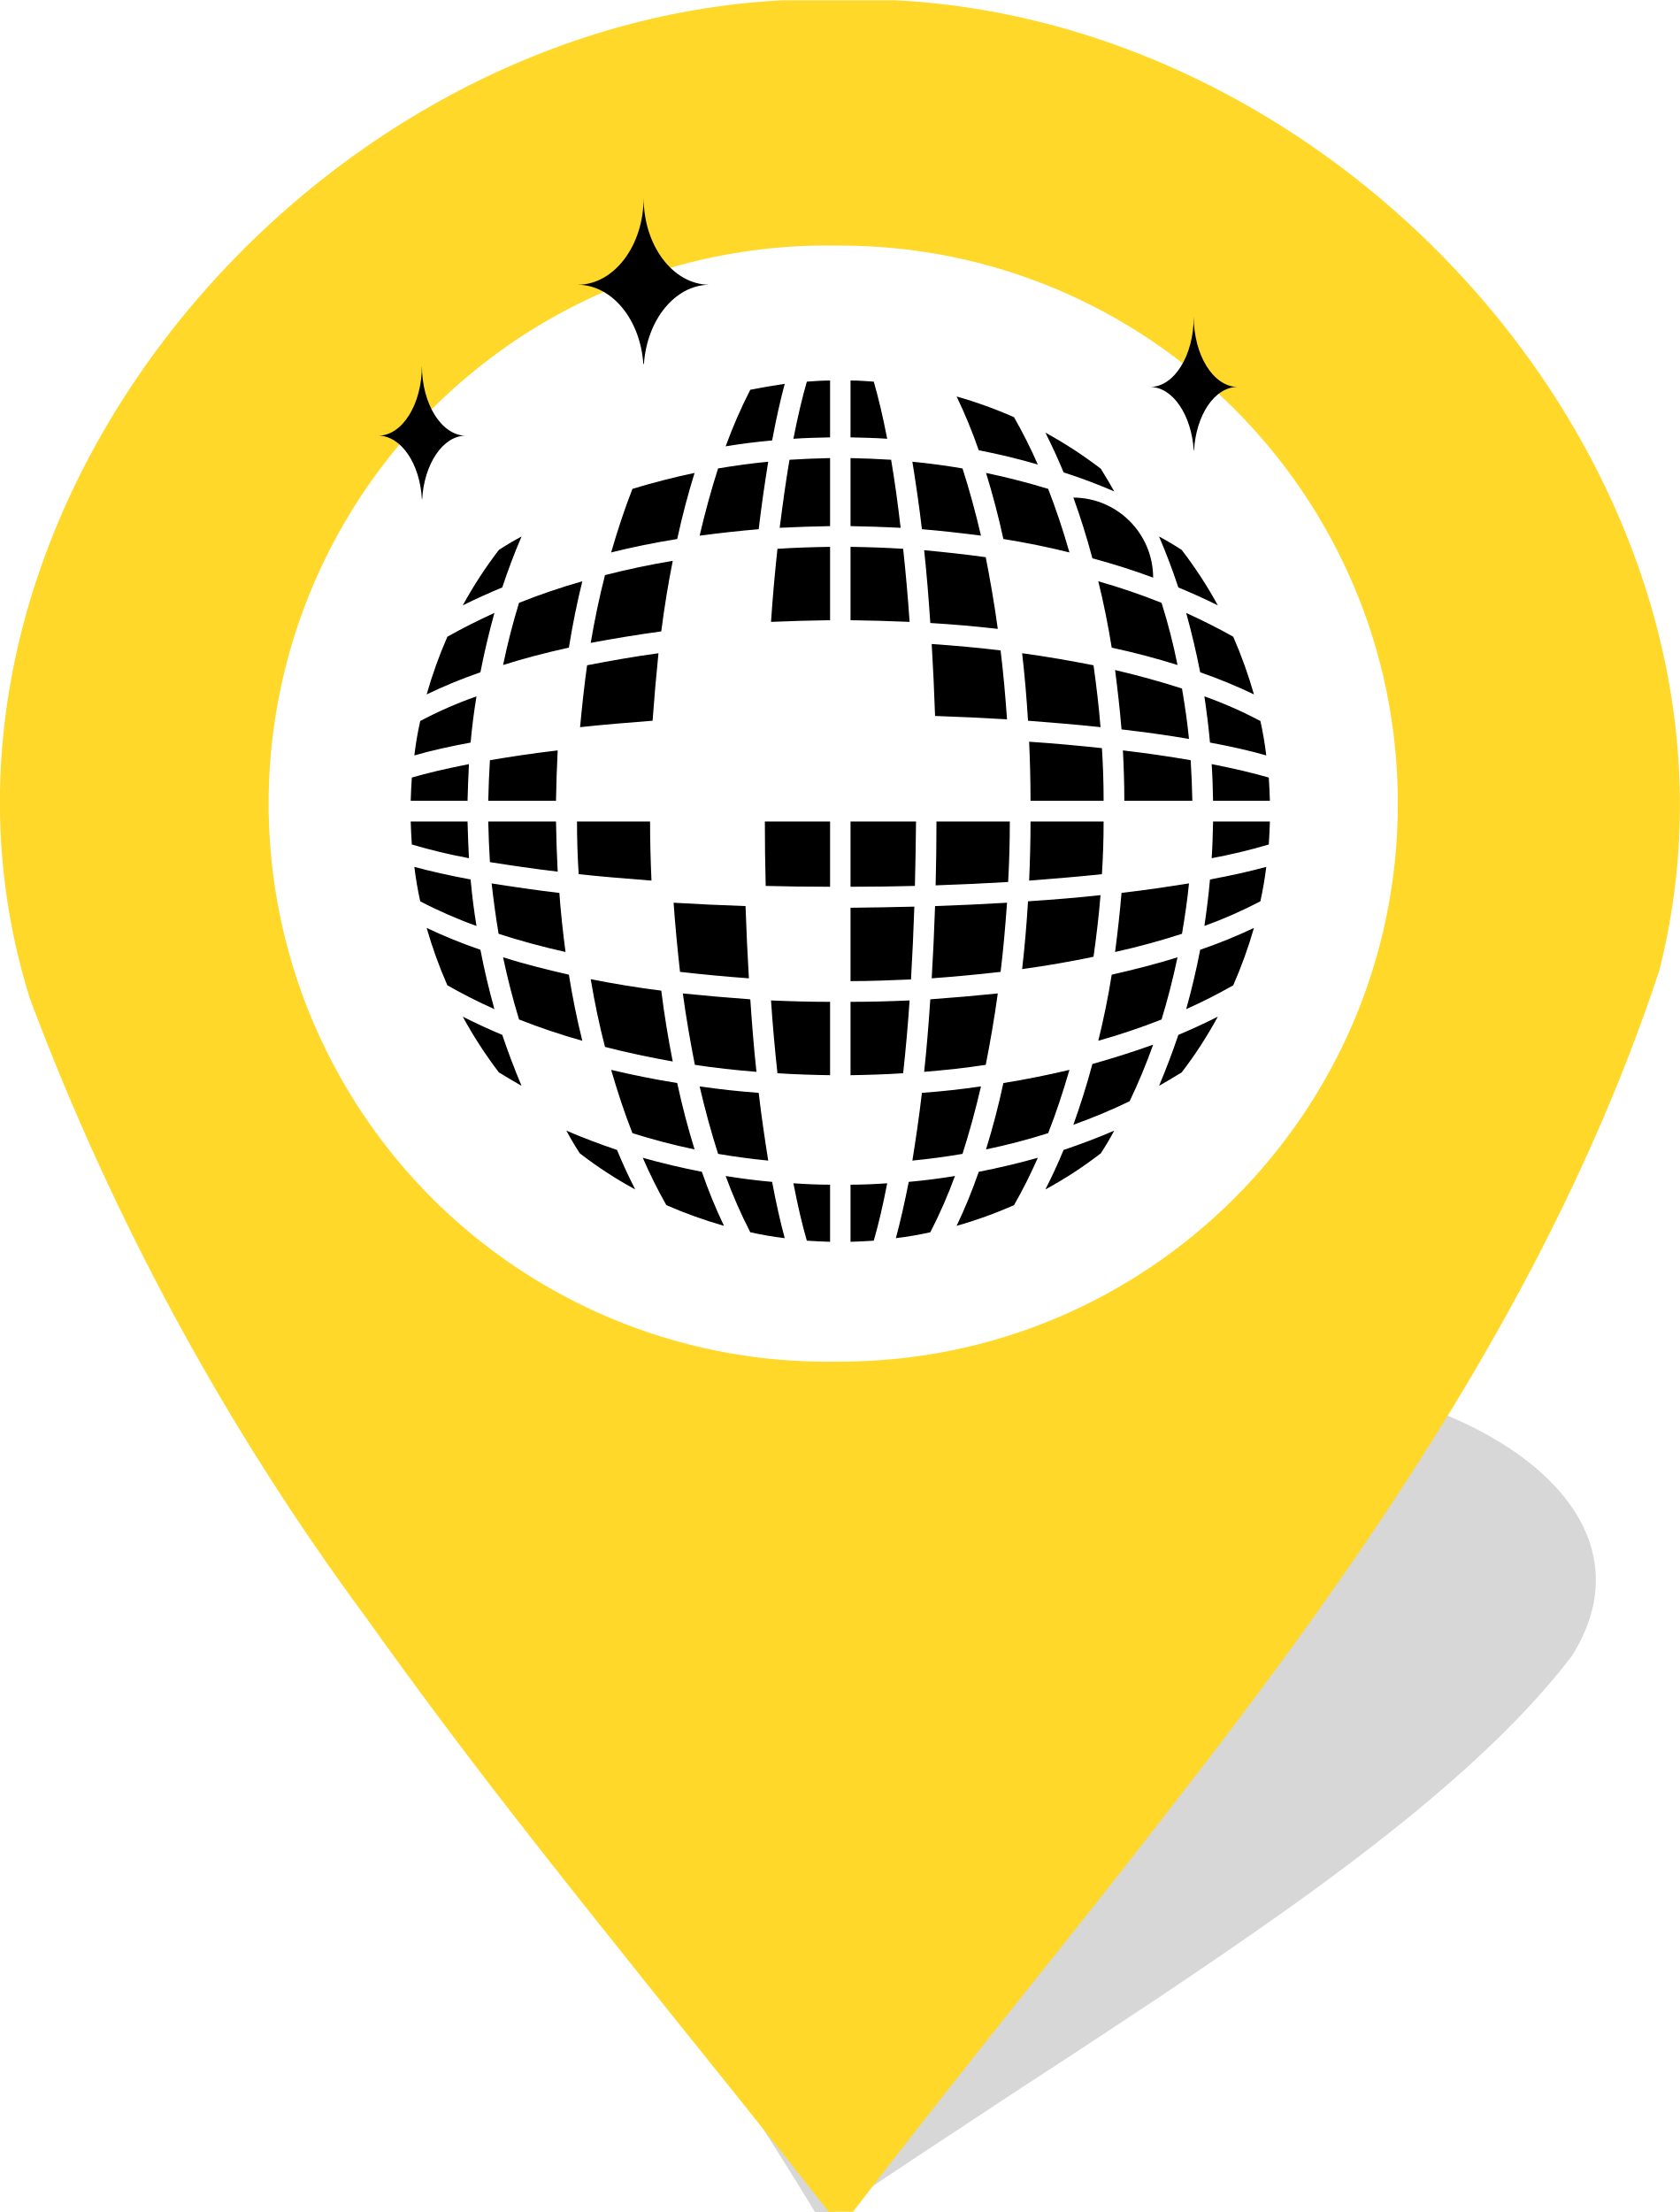
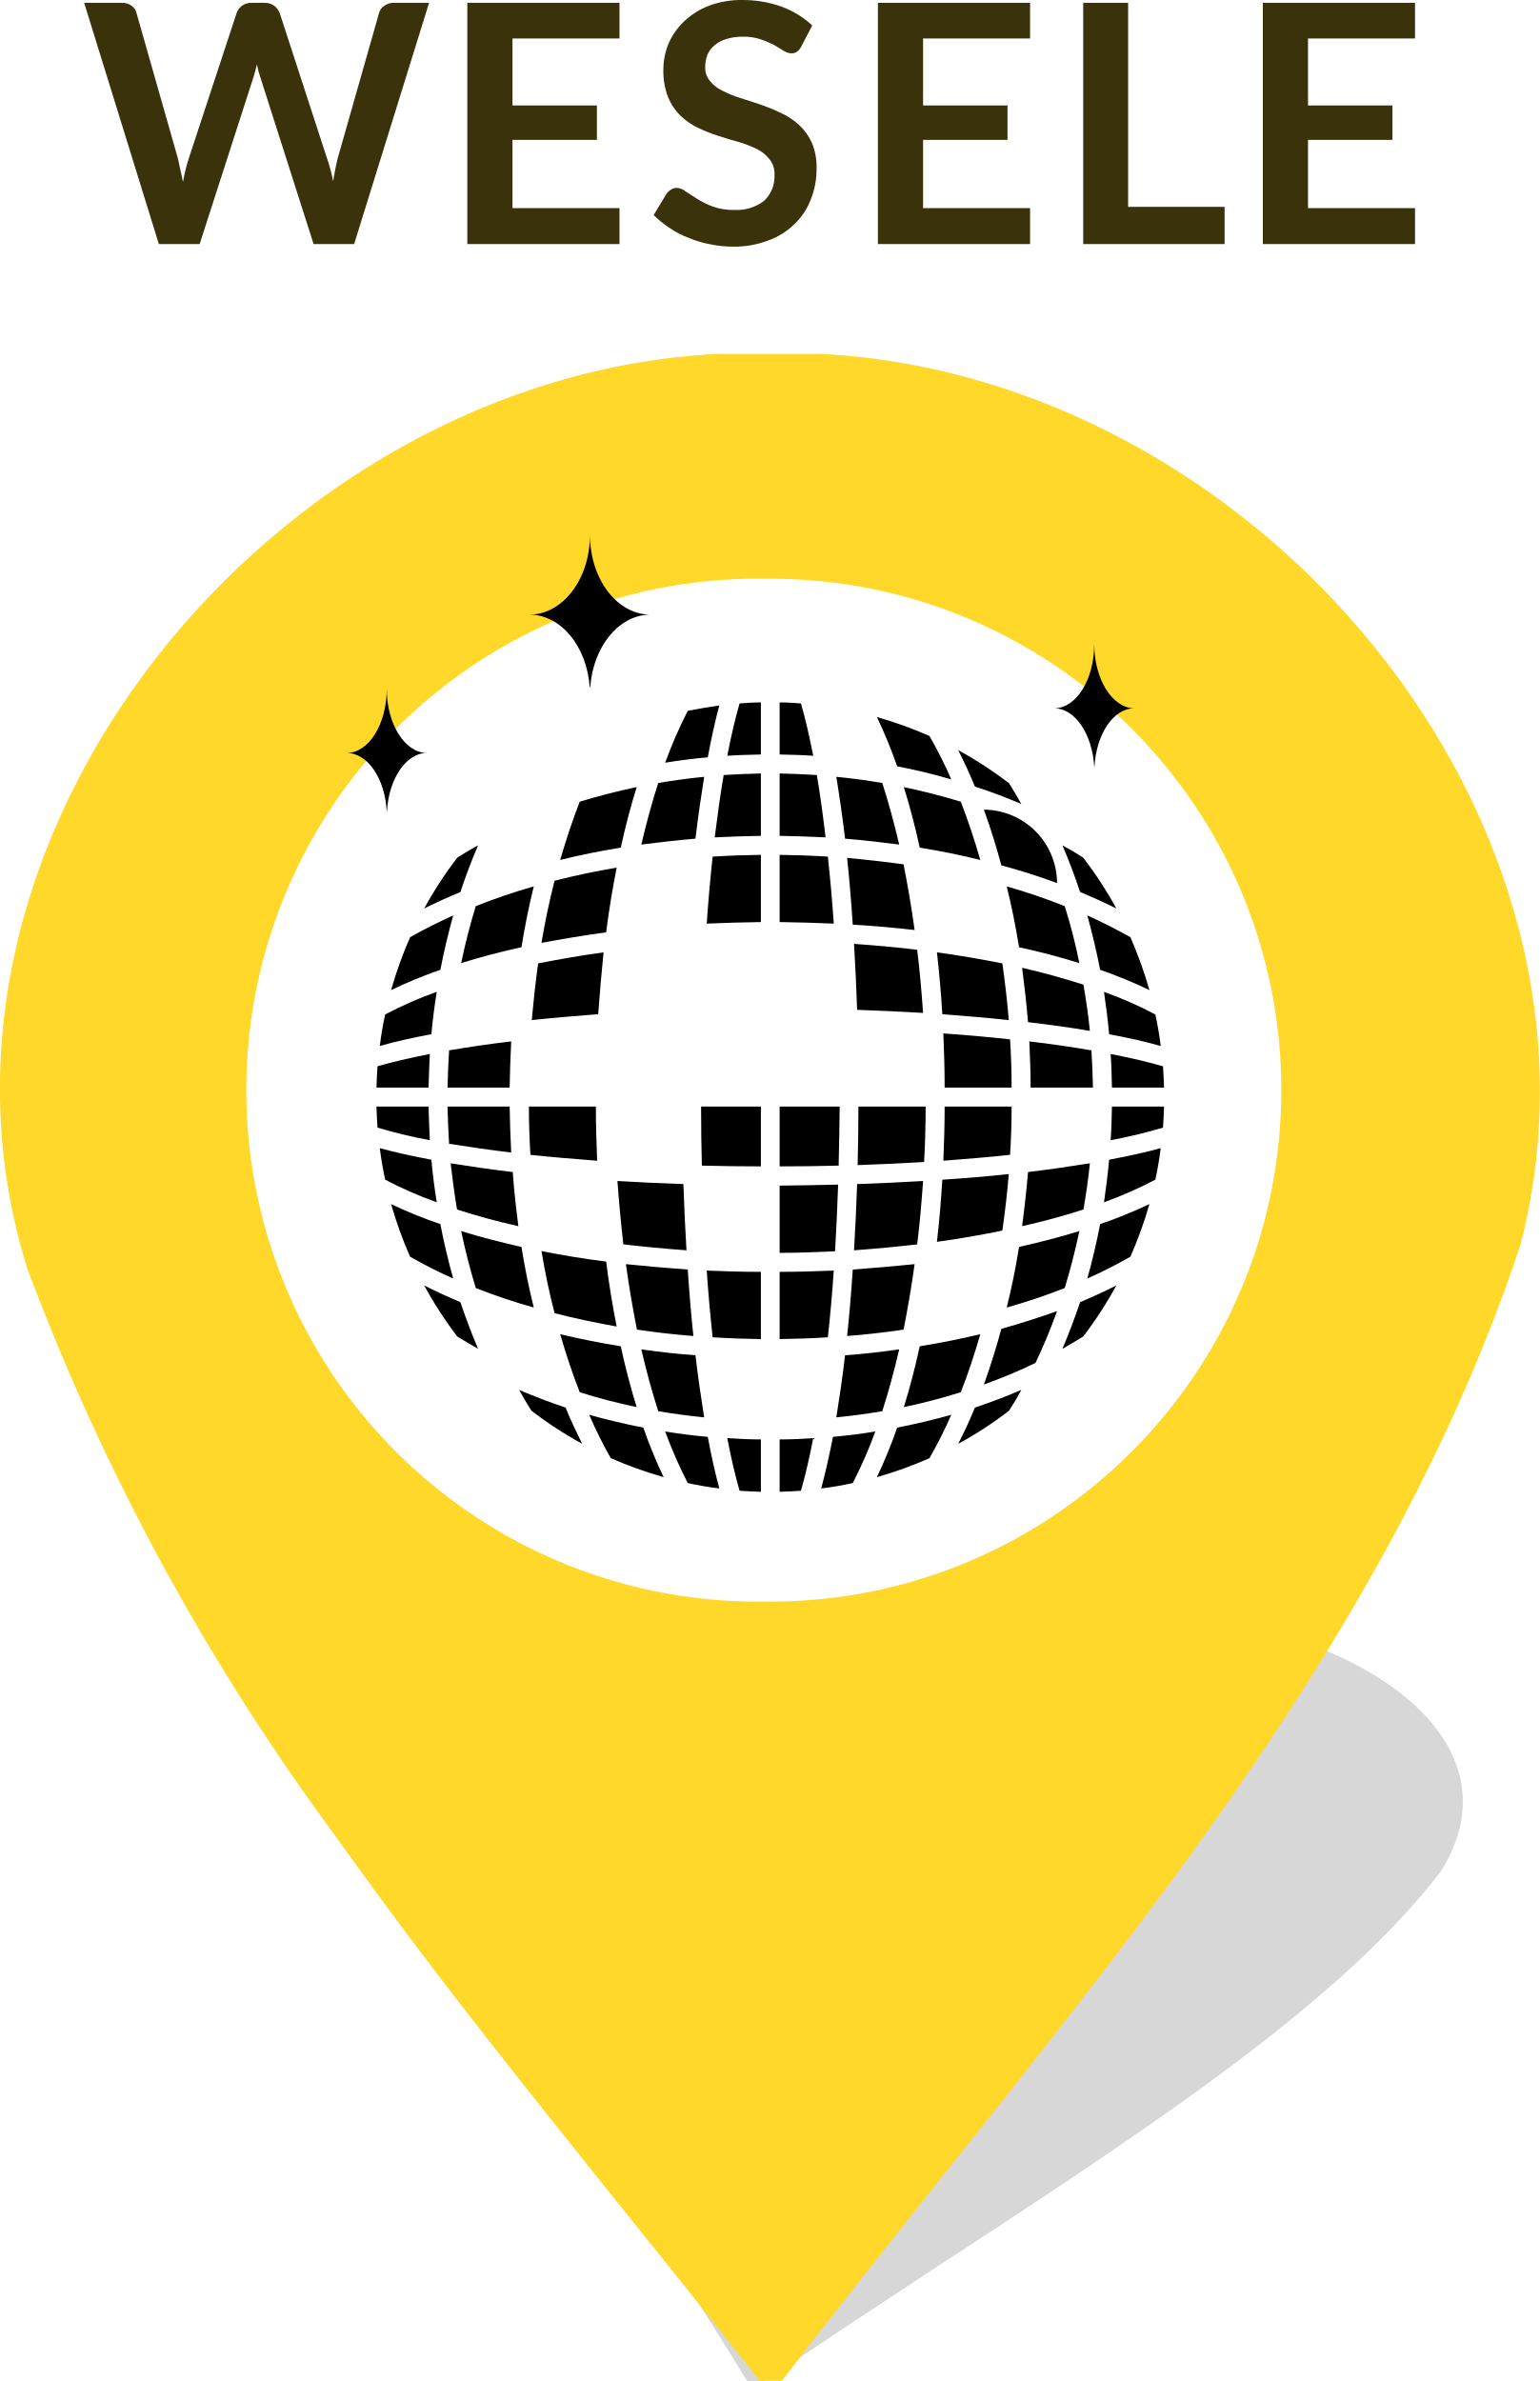
- <svg xmlns="http://www.w3.org/2000/svg" id="marker-party" width="60" height="79" viewBox="0 0 60 79">
+ <svg xmlns="http://www.w3.org/2000/svg" id="marker-party" width="60" height="92.78" viewBox="0 0 60 92.78">
  <defs>
    <style>
-       .cls-1, .cls-2, .cls-3 {
+       .cls-1, .cls-2, .cls-3, .cls-4 {
        fill-rule: evenodd;
      }

      .cls-1 {
        opacity: 0.16;
      }

      .cls-2 {
        fill: #ffd829;
      }
+ 
+       .cls-4 {
+         fill: #39320b;
+       }
    </style>
  </defs>
-   <path id="Kształt_1_kopia_3" data-name="Kształt 1 kopia 3" class="cls-1" d="M3106.61,3039.19c0.54,1.09,1.16,2.19,1.82,3.31,0.61,1.02,1.26,2.05,1.92,3.1,0.9,1.42,1.84,2.88,2.76,4.4h0.69c2.28-1.54,4.52-3.01,6.69-4.44,1.62-1.05,3.2-2.09,4.72-3.1,1.66-1.11,3.26-2.2,4.78-3.28,4.26-3.04,7.82-5.99,10.15-9.03,3.35-5.29-3.54-9.93-12.18-10.14h-2.07c-9.02.21-20.45,5.1-21.34,10.48A16.349,16.349,0,0,0,3106.61,3039.19Z" transform="translate(-3084 -2971)" />
-   <path id="Kształt_5_kopia" data-name="Kształt 5 kopia" class="cls-2" d="M3097.06,3028.75q2.58,3.615,5.32,7.13c1.6,2.06,3.24,4.11,4.87,6.15,2.13,2.66,4.27,5.3,6.35,7.96h0.87c2.06-2.69,4.18-5.36,6.31-8.04,1.63-2.04,3.27-4.1,4.87-6.17,1.81-2.32,3.59-4.67,5.3-7.06,5.07-7.12,9.53-14.63,12.31-23.03,4.26-16.66-10.38-33.82-27.28-34.68h-4.01c-17.26.86-32.16,18.88-26.9,35.66A90.828,90.828,0,0,0,3097.06,3028.75Zm16.75-48.98H3114a19.93,19.93,0,1,1,0,39.86h-0.19A19.932,19.932,0,1,1,3113.81,2979.77Z" transform="translate(-3084 -2971)" />
-   <path id="Kształt_3" data-name="Kształt 3" class="cls-3" d="M3112.34,3013.26c0.43,0.03.87,0.05,1.31,0.05v2.04c-0.28-.01-0.56-0.02-0.83-0.04C3112.66,3014.76,3112.5,3014.09,3112.34,3013.26Zm7.63-16.57c-0.06-.84-0.13-1.66-0.23-2.46-0.8-.1-1.62-0.17-2.46-0.23,0.05,0.84.09,1.7,0.12,2.57C3118.27,2996.6,3119.13,2996.64,3119.97,2996.69Zm-14.14-5.96c0.76-.19,1.55-0.35,2.36-0.48,0.18-.83.39-1.62,0.62-2.36q-1.14.24-2.22,0.57C3106.31,2989.18,3106.06,2989.93,3105.83,2990.73Zm13.39-2.84c0.23,0.74.44,1.53,0.62,2.36,0.81,0.13,1.6.29,2.36,0.48-0.23-.8-0.48-1.55-0.76-2.27Q3120.36,2988.13,3119.22,2987.89Zm-4.84,27.46c0.28-.01.56-0.02,0.83-0.04,0.16-.55.32-1.22,0.48-2.05-0.43.03-.87,0.05-1.31,0.05v2.04Zm6.96-1.87a14.629,14.629,0,0,0,1.98-1.29q0.255-.39.48-0.81c-0.58.25-1.19,0.48-1.81,0.69C3121.79,3012.56,3121.57,3013.03,3121.34,3013.48Zm-14.38-1.13a17.733,17.733,0,0,0,.84,1.69,16.278,16.278,0,0,0,2.06.74,18.42,18.42,0,0,1-.79-1.93C3108.35,3012.71,3107.64,3012.54,3106.96,3012.35Zm11.21,2.43a15.6,15.6,0,0,0,2.05-.74,17.761,17.761,0,0,0,.85-1.69c-0.68.19-1.39,0.36-2.11,0.5A18.42,18.42,0,0,1,3118.17,3014.78Zm-6.14-30.07c-0.42.06-.82,0.13-1.23,0.21a17.684,17.684,0,0,0-.88,2.02c0.55-.09,1.1-0.16,1.66-0.21C3111.72,2985.98,3111.87,2985.3,3112.03,2984.71Zm-2.11,28.29a17.491,17.491,0,0,0,.88,2.01c0.41,0.09.81,0.16,1.23,0.21q-0.24-.885-0.45-2.01C3111.02,3013.16,3110.47,3013.09,3109.92,3013Zm17.41-13.4h2.03c-0.01-.28-0.02-0.55-0.04-0.83-0.55-.16-1.22-0.32-2.04-0.48C3127.31,2998.72,3127.32,2999.16,3127.33,2999.6Zm-28.66,0h2.03c0.01-.44.03-0.88,0.05-1.31-0.82.16-1.49,0.32-2.04,0.48C3098.69,2999.05,3098.68,2999.32,3098.67,2999.6Zm2.77,0h2.42c0.01-.61.03-1.2,0.06-1.8-0.85.1-1.66,0.22-2.42,0.35C3101.47,2998.63,3101.45,2999.11,3101.44,2999.6Zm23.96,10.18q0.42-.24.81-0.48a15.391,15.391,0,0,0,1.29-1.99c-0.46.23-.93,0.45-1.41,0.65C3125.88,3008.58,3125.65,3009.19,3125.4,3009.78Zm0.97-2.74c0.59-.26,1.15-0.55,1.68-0.85a16.137,16.137,0,0,0,.74-2.05,18.243,18.243,0,0,1-1.92.78C3126.73,3005.65,3126.56,3006.36,3126.37,3007.04Zm-10.37,8.18c0.42-.05.82-0.12,1.23-0.21a17.491,17.491,0,0,0,.88-2.01c-0.54.09-1.1,0.16-1.65,0.21C3116.31,3013.96,3116.16,3014.63,3116,3015.22Zm7.02-24.28c0.75,0.2,1.47.43,2.17,0.69a2.868,2.868,0,0,0-2.85-2.86C3122.59,2989.46,3122.82,2990.19,3123.02,2990.94Zm0.78-2.39q-0.225-.4-0.48-0.81a15.654,15.654,0,0,0-1.98-1.29c0.23,0.46.45,0.93,0.65,1.42C3122.61,2988.07,3123.22,2988.3,3123.8,2988.55Zm2.73,9.6c-0.75-.13-1.57-0.25-2.42-0.35,0.03,0.6.05,1.19,0.05,1.8h2.43C3126.58,2999.11,3126.56,2998.63,3126.53,2998.15Zm0.69-.63c0.75,0.14,1.43.29,2.01,0.46a12.135,12.135,0,0,0-.21-1.23,14.985,14.985,0,0,0-2-.88C3127.1,2996.41,3127.17,2996.96,3127.22,2997.52Zm-1.16,7.67c-0.73.23-1.52,0.43-2.35,0.62-0.13.81-.29,1.6-0.48,2.36a23.015,23.015,0,0,0,2.26-.76Q3125.82,3006.33,3126.06,3005.19Zm-2.7-7.47c-0.83-.09-1.7-0.17-2.6-0.23,0.03,0.69.05,1.39,0.05,2.11h2.61C3123.42,2998.96,3123.4,2998.34,3123.36,2997.72Zm-19.13,13.66q0.225,0.42.48,0.81a14.629,14.629,0,0,0,1.98,1.29c-0.23-.45-0.45-0.92-0.65-1.41C3105.42,3011.86,3104.81,3011.63,3104.23,3011.38Zm7.62-21.53c0.6-.03,1.19-0.05,1.8-0.06v-2.43c-0.49.01-.97,0.03-1.45,0.06C3112.07,2988.18,3111.96,2988.99,3111.85,2989.85Zm9.22-2.26a17.761,17.761,0,0,0-.85-1.69,15.6,15.6,0,0,0-2.05-.74,18.22,18.22,0,0,1,.79,1.92C3119.68,2987.22,3120.39,2987.39,3121.07,2987.59Zm-1.43,18.89c-0.78.08-1.58,0.15-2.41,0.21-0.06.89-.13,1.76-0.22,2.59,0.75-.06,1.48-0.14,2.2-0.25C3119.37,3008.22,3119.52,3007.36,3119.64,3006.48Zm4.42-9.43c0.85,0.1,1.65.21,2.41,0.34-0.06-.61-0.15-1.21-0.25-1.8-0.74-.24-1.54-0.46-2.39-0.66C3123.92,2995.63,3124,2996.33,3124.06,2997.05Zm-8.23-9.63c-0.48-.03-0.96-0.05-1.45-0.06v2.43c0.61,0.01,1.2.03,1.79,0.06C3116.07,2988.99,3115.96,2988.18,3115.83,2987.42Zm-13.89,4.56c0.21-.63.44-1.24,0.69-1.82q-0.42.225-.81,0.48a15.281,15.281,0,0,0-1.29,1.98C3100.99,2992.39,3101.46,2992.18,3101.94,2991.98Zm10.4-5.31c0.43-.03.87-0.04,1.31-0.05v-2.03c-0.28,0-.56.02-0.83,0.04C3112.66,2985.18,3112.5,2985.85,3112.34,2986.67Zm2.87-2.04c-0.27-.02-0.55-0.04-0.83-0.04v2.03c0.44,0.01.88,0.02,1.31,0.05C3115.53,2985.85,3115.37,2985.18,3115.21,2984.63Zm-4.11,5.27c0.1-.85.22-1.66,0.34-2.41-0.61.06-1.2,0.14-1.79,0.24-0.24.74-.46,1.55-0.66,2.4C3109.69,2990.04,3110.39,2989.96,3111.1,2989.9Zm12.61,4.23c0.83,0.18,1.62.39,2.35,0.62a21.18,21.18,0,0,0-.57-2.22,23.014,23.014,0,0,0-2.26-.77Q3123.515,2992.915,3123.71,2994.13Zm2.66-1.24c0.19,0.69.36,1.4,0.5,2.12a18.22,18.22,0,0,1,1.92.79,16.278,16.278,0,0,0-.74-2.06C3127.52,2993.44,3126.96,2993.16,3126.37,2992.89Zm-7.33-2.76c-0.2-.85-0.42-1.66-0.66-2.4-0.58-.1-1.18-0.18-1.79-0.24,0.12,0.75.24,1.56,0.34,2.41C3117.64,2989.96,3118.35,2990.04,3119.04,2990.13Zm-2.03.52c0.09,0.84.16,1.7,0.22,2.6,0.83,0.05,1.63.12,2.41,0.21-0.12-.89-0.27-1.74-0.43-2.56C3118.49,2990.8,3117.76,2990.72,3117.01,2990.65Zm-15.99,5.22a14.587,14.587,0,0,0-2.01.88,12.135,12.135,0,0,0-.21,1.23c0.58-.17,1.26-0.32,2.01-0.46Q3100.885,2996.68,3101.02,2995.87Zm3.7,1.1c0.83-.09,1.7-0.16,2.59-0.23,0.06-.82.13-1.63,0.21-2.41-0.88.12-1.73,0.27-2.55,0.43C3104.87,2995.48,3104.79,2996.22,3104.72,2996.97Zm15.79-2.64c0.09,0.78.16,1.59,0.21,2.41,0.89,0.07,1.76.14,2.59,0.23-0.06-.75-0.15-1.49-0.25-2.21C3122.25,2994.6,3121.39,2994.45,3120.51,2994.33Zm-4.25-3.73c-0.62-.04-1.24-0.06-1.88-0.07v2.62c0.72,0.01,1.42.03,2.11,0.06C3116.43,2992.31,3116.35,2991.44,3116.26,2990.6Zm0.23,16.13c-0.69.03-1.39,0.05-2.11,0.05v2.62c0.64-.01,1.26-0.03,1.88-0.07C3116.35,3008.5,3116.43,3007.63,3116.49,3006.73Zm9.72-16.09q-0.39-.255-0.81-0.48c0.25,0.58.48,1.19,0.69,1.82,0.48,0.2.95,0.41,1.41,0.64A15.281,15.281,0,0,0,3126.21,2990.64Zm-14.67,2.57c0.69-.03,1.39-0.05,2.11-0.06v-2.62c-0.64.01-1.26,0.03-1.88,0.07C3111.68,2991.44,3111.6,2992.31,3111.54,2993.21Zm-9.57,1.54c0.73-.23,1.52-0.44,2.35-0.62q0.195-1.215.48-2.37a23.014,23.014,0,0,0-2.26.77Q3102.21,2993.595,3101.97,2994.75Zm-0.31-1.86c-0.59.27-1.15,0.55-1.68,0.85a16.278,16.278,0,0,0-.74,2.06,18.22,18.22,0,0,1,1.92-.79C3101.3,2994.29,3101.47,2993.58,3101.66,2992.89Zm-0.5,12.03a18.243,18.243,0,0,1-1.92-.78,16.137,16.137,0,0,0,.74,2.05c0.53,0.3,1.09.59,1.68,0.85C3101.47,3006.36,3101.3,3005.65,3101.16,3004.92Zm6.87,3.99c-0.16-.81-0.3-1.65-0.41-2.53-0.88-.11-1.72-0.25-2.52-0.41,0.14,0.84.31,1.65,0.51,2.42C3106.39,3008.59,3107.19,3008.76,3108.03,3008.91Zm2.99,0.37c-0.09-.83-0.16-1.7-0.22-2.59-0.83-.06-1.63-0.13-2.41-0.21,0.12,0.88.27,1.74,0.43,2.55C3109.54,3009.14,3110.27,3009.22,3111.02,3009.28Zm-5.92-15.32c0.8-.15,1.64-0.29,2.52-0.41,0.11-.87.25-1.71,0.41-2.52-0.84.14-1.64,0.31-2.42,0.51C3105.41,2992.32,3105.24,2993.13,3105.1,2993.96Zm6.67,15.37c0.62,0.04,1.24.06,1.88,0.07v-2.62c-0.72,0-1.42-.02-2.11-0.05C3111.6,3007.63,3111.68,3008.5,3111.77,3009.33Zm-6.97-1.16c-0.19-.76-0.35-1.55-0.48-2.36-0.83-.19-1.62-0.39-2.35-0.62q0.24,1.14.57,2.22A23.015,23.015,0,0,0,3104.8,3008.17Zm11.86-4.79c-0.75.02-1.51,0.03-2.28,0.04v2.62c0.73,0,1.45-.03,2.16-0.06C3116.59,3005.14,3116.63,3004.27,3116.66,3003.38Zm6.65-.41c-0.83.09-1.7,0.16-2.59,0.22-0.05.83-.12,1.64-0.21,2.42,0.88-.12,1.74-0.27,2.55-0.44C3123.16,3004.45,3123.25,3003.72,3123.31,3002.97Zm3.16-.42c-0.76.12-1.56,0.24-2.41,0.34-0.06.71-.14,1.42-0.23,2.11,0.85-.19,1.65-0.41,2.39-0.65C3126.32,3003.76,3126.41,3003.16,3126.47,3002.55Zm0.55,1.52a16.393,16.393,0,0,0,2-.88q0.135-.615.21-1.23c-0.58.16-1.26,0.31-2.01,0.45C3127.17,3002.97,3127.1,3003.53,3127.02,3004.07Zm-26.21-1.66q-1.125-.21-2.01-0.45,0.075,0.615.21,1.23a15.906,15.906,0,0,0,2.01.88C3100.93,3003.53,3100.86,3002.97,3100.81,3002.41Zm3.39,2.59c-0.09-.69-0.17-1.4-0.22-2.11-0.86-.1-1.66-0.22-2.42-0.34,0.07,0.61.15,1.21,0.25,1.8C3102.55,3004.59,3103.35,3004.81,3104.2,3005Zm15.54,0.71c0.1-.8.17-1.63,0.23-2.47-0.84.05-1.7,0.09-2.57,0.12q-0.045,1.32-.12,2.58C3118.12,3005.88,3118.94,3005.8,3119.74,3005.71Zm-11.45,0c0.8,0.09,1.62.17,2.46,0.23q-0.075-1.26-.12-2.58c-0.87-.03-1.73-0.07-2.57-0.12C3108.12,3004.08,3108.2,3004.91,3108.29,3005.71Zm8.43-5.37h-2.34v2.33c0.78,0,1.55-.01,2.3-0.03C3116.7,3001.89,3116.71,3001.12,3116.72,3000.34Zm10.56,1.31a20,20,0,0,0,2.04-.49c0.02-.27.03-0.55,0.04-0.82h-2.03C3127.32,3000.78,3127.31,3001.22,3127.28,3001.65Zm-26.58-1.31h-2.03c0.01,0.27.02,0.55,0.04,0.82a20,20,0,0,0,2.04.49C3100.73,3001.22,3100.71,3000.78,3100.7,3000.34Zm6.52,0h-2.61c0,0.63.02,1.26,0.06,1.88,0.83,0.09,1.7.16,2.6,0.23C3107.24,3001.76,3107.22,3001.05,3107.22,3000.34Zm12.85,0h-2.62q0,1.155-.03,2.28c0.89-.03,1.75-0.07,2.59-0.12Q3120.07,3001.435,3120.07,3000.34Zm-16.15,1.79c-0.03-.59-0.05-1.19-0.06-1.79h-2.42c0.01,0.49.03,0.97,0.06,1.45C3102.26,3001.91,3103.07,3002.03,3103.92,3002.13Zm7.43,0.51c0.75,0.02,1.52.03,2.3,0.03v-2.33h-2.33C3111.32,3001.12,3111.33,3001.89,3111.35,3002.64Zm9.41-.19c0.9-.07,1.77-0.14,2.6-0.23,0.04-.62.06-1.25,0.06-1.88h-2.61C3120.81,3001.05,3120.79,3001.76,3120.76,3002.45Zm-4.17,10c0.61-.06,1.2-0.14,1.79-0.24,0.24-.75.46-1.55,0.66-2.41-0.69.1-1.4,0.18-2.11,0.23C3116.83,3010.89,3116.71,3011.69,3116.59,3012.45Zm-16.06-5.14a15.391,15.391,0,0,0,1.29,1.99q0.39,0.24.81,0.48c-0.25-.59-0.48-1.2-0.69-1.82C3101.46,3007.76,3100.99,3007.54,3100.53,3007.31Zm8.28,4.74c-0.23-.74-0.44-1.53-0.62-2.37-0.81-.13-1.6-0.29-2.36-0.47,0.23,0.79.48,1.55,0.76,2.26A22.56,22.56,0,0,0,3108.81,3012.05Zm13.39-2.84c-0.76.18-1.55,0.34-2.36,0.47-0.18.84-.39,1.63-0.62,2.37a22.56,22.56,0,0,0,2.22-.58C3121.72,3010.76,3121.97,3010,3122.2,3009.21Zm0.14,1.96a20.165,20.165,0,0,0,2.01-.84,21.4,21.4,0,0,0,.84-2.02c-0.7.25-1.42,0.48-2.17,0.69C3122.82,3009.75,3122.59,3010.47,3122.34,3011.17Zm-10.9,1.28c-0.12-.76-0.24-1.56-0.34-2.42-0.71-.05-1.41-0.13-2.11-0.23,0.2,0.86.42,1.66,0.66,2.41C3110.24,3012.31,3110.83,3012.39,3111.44,3012.45Zm-12.36-23.62c0.07-1.26.74-2.26,1.54-2.27h0c-0.85-.02-1.55-1.13-1.55-2.5,0,1.38-.7,2.5-1.56,2.5,0.82,0,1.49,1,1.56,2.27h0.01Zm27.56-1.74h0.01c0.07-1.26.73-2.26,1.54-2.27h0c-0.85-.02-1.55-1.13-1.55-2.51,0,1.39-.7,2.51-1.56,2.51C3125.89,2984.82,3126.56,2985.82,3126.64,2987.09Zm-19.66-3.09H3107c0.11-1.57,1.1-2.81,2.32-2.83h0c-1.29-.02-2.33-1.4-2.33-3.11,0,1.72-1.06,3.11-2.36,3.11C3105.86,2981.17,3106.87,2982.41,3106.98,2984Z" transform="translate(-3084 -2971)" />
+   <path id="Kształt_1_kopia_3" data-name="Kształt 1 kopia 3" class="cls-1" d="M3106.61,3039.19c0.54,1.09,1.16,2.19,1.82,3.31,0.61,1.02,1.26,2.05,1.92,3.1,0.9,1.42,1.84,2.88,2.76,4.4h0.69c2.28-1.54,4.52-3.01,6.69-4.44,1.62-1.05,3.2-2.09,4.72-3.1,1.66-1.11,3.26-2.2,4.78-3.28,4.26-3.04,7.82-5.99,10.15-9.03,3.35-5.29-3.54-9.93-12.18-10.14h-2.07c-9.02.21-20.45,5.1-21.34,10.48A16.349,16.349,0,0,0,3106.61,3039.19Z" transform="translate(-3084 -2957.22)" />
+   <path id="Kształt_5_kopia" data-name="Kształt 5 kopia" class="cls-2" d="M3097.06,3028.75q2.58,3.615,5.32,7.13c1.6,2.06,3.24,4.11,4.87,6.15,2.13,2.66,4.27,5.3,6.35,7.96h0.87c2.06-2.69,4.18-5.36,6.31-8.04,1.63-2.04,3.27-4.1,4.87-6.17,1.81-2.32,3.59-4.67,5.3-7.06,5.07-7.12,9.53-14.63,12.31-23.03,4.26-16.66-10.38-33.82-27.28-34.68h-4.01c-17.26.86-32.16,18.88-26.9,35.66A90.828,90.828,0,0,0,3097.06,3028.75Zm16.75-48.98H3114a19.93,19.93,0,1,1,0,39.86h-0.19A19.932,19.932,0,1,1,3113.81,2979.77Z" transform="translate(-3084 -2957.22)" />
+   <path id="Kształt_3" data-name="Kształt 3" class="cls-3" d="M3112.34,3013.26c0.43,0.03.87,0.05,1.31,0.05v2.04c-0.28-.01-0.56-0.02-0.83-0.04C3112.66,3014.76,3112.5,3014.09,3112.34,3013.26Zm7.63-16.57c-0.06-.84-0.13-1.66-0.23-2.46-0.8-.1-1.62-0.17-2.46-0.23,0.05,0.84.09,1.7,0.12,2.57C3118.27,2996.6,3119.13,2996.64,3119.97,2996.69Zm-14.14-5.96c0.76-.19,1.55-0.35,2.36-0.48,0.18-.83.39-1.62,0.62-2.36q-1.14.24-2.22,0.57C3106.31,2989.18,3106.06,2989.93,3105.83,2990.73Zm13.39-2.84c0.23,0.74.44,1.53,0.62,2.36,0.81,0.13,1.6.29,2.36,0.48-0.23-.8-0.48-1.55-0.76-2.27Q3120.36,2988.13,3119.22,2987.89Zm-4.84,27.46c0.28-.01.56-0.02,0.83-0.04,0.16-.55.32-1.22,0.48-2.05-0.43.03-.87,0.05-1.31,0.05v2.04Zm6.96-1.87a14.629,14.629,0,0,0,1.98-1.29q0.255-.39.48-0.81c-0.58.25-1.19,0.48-1.81,0.69C3121.79,3012.56,3121.57,3013.03,3121.34,3013.48Zm-14.38-1.13a17.733,17.733,0,0,0,.84,1.69,16.278,16.278,0,0,0,2.06.74,18.42,18.42,0,0,1-.79-1.93C3108.35,3012.71,3107.64,3012.54,3106.96,3012.35Zm11.21,2.43a15.6,15.6,0,0,0,2.05-.74,17.761,17.761,0,0,0,.85-1.69c-0.68.19-1.39,0.36-2.11,0.5A18.42,18.42,0,0,1,3118.17,3014.78Zm-6.14-30.07c-0.42.06-.82,0.13-1.23,0.21a17.684,17.684,0,0,0-.88,2.02c0.55-.09,1.1-0.16,1.66-0.21C3111.72,2985.98,3111.87,2985.3,3112.03,2984.71Zm-2.11,28.29a17.491,17.491,0,0,0,.88,2.01c0.41,0.09.81,0.16,1.23,0.21q-0.24-.885-0.45-2.01C3111.02,3013.16,3110.47,3013.09,3109.92,3013Zm17.41-13.4h2.03c-0.01-.28-0.02-0.55-0.04-0.83-0.55-.16-1.22-0.32-2.04-0.48C3127.31,2998.72,3127.32,2999.16,3127.33,2999.6Zm-28.66,0h2.03c0.01-.44.03-0.88,0.05-1.31-0.82.16-1.49,0.32-2.04,0.48C3098.69,2999.05,3098.68,2999.32,3098.67,2999.6Zm2.77,0h2.42c0.01-.61.03-1.2,0.06-1.8-0.85.1-1.66,0.22-2.42,0.35C3101.47,2998.63,3101.45,2999.11,3101.44,2999.6Zm23.96,10.18q0.42-.24.81-0.48a15.391,15.391,0,0,0,1.29-1.99c-0.46.23-.93,0.45-1.41,0.65C3125.88,3008.58,3125.65,3009.19,3125.4,3009.78Zm0.97-2.74c0.59-.26,1.15-0.55,1.68-0.85a16.137,16.137,0,0,0,.74-2.05,18.243,18.243,0,0,1-1.92.78C3126.73,3005.65,3126.56,3006.36,3126.37,3007.04Zm-10.37,8.18c0.42-.05.82-0.12,1.23-0.21a17.491,17.491,0,0,0,.88-2.01c-0.54.09-1.1,0.16-1.65,0.21C3116.31,3013.96,3116.16,3014.63,3116,3015.22Zm7.02-24.28c0.75,0.2,1.47.43,2.17,0.69a2.868,2.868,0,0,0-2.85-2.86C3122.59,2989.46,3122.82,2990.19,3123.02,2990.94Zm0.78-2.39q-0.225-.4-0.48-0.81a15.654,15.654,0,0,0-1.98-1.29c0.23,0.46.45,0.93,0.65,1.42C3122.61,2988.07,3123.22,2988.3,3123.8,2988.55Zm2.73,9.6c-0.75-.13-1.57-0.25-2.42-0.35,0.03,0.6.05,1.19,0.05,1.8h2.43C3126.58,2999.11,3126.56,2998.63,3126.53,2998.15Zm0.69-.63c0.75,0.14,1.43.29,2.01,0.46a12.135,12.135,0,0,0-.21-1.23,14.985,14.985,0,0,0-2-.88C3127.1,2996.41,3127.17,2996.96,3127.22,2997.52Zm-1.16,7.67c-0.73.23-1.52,0.43-2.35,0.62-0.13.81-.29,1.6-0.48,2.36a23.015,23.015,0,0,0,2.26-.76Q3125.82,3006.33,3126.06,3005.19Zm-2.7-7.47c-0.83-.09-1.7-0.17-2.6-0.23,0.03,0.69.05,1.39,0.05,2.11h2.61C3123.42,2998.96,3123.4,2998.34,3123.36,2997.72Zm-19.13,13.66q0.225,0.42.48,0.81a14.629,14.629,0,0,0,1.98,1.29c-0.23-.45-0.45-0.92-0.65-1.41C3105.42,3011.86,3104.81,3011.63,3104.23,3011.38Zm7.62-21.53c0.6-.03,1.19-0.05,1.8-0.06v-2.43c-0.49.01-.97,0.03-1.45,0.06C3112.07,2988.18,3111.96,2988.99,3111.85,2989.85Zm9.22-2.26a17.761,17.761,0,0,0-.85-1.69,15.6,15.6,0,0,0-2.05-.74,18.22,18.22,0,0,1,.79,1.92C3119.68,2987.22,3120.39,2987.39,3121.07,2987.59Zm-1.43,18.89c-0.78.08-1.58,0.15-2.41,0.21-0.06.89-.13,1.76-0.22,2.59,0.75-.06,1.48-0.14,2.2-0.25C3119.37,3008.22,3119.52,3007.36,3119.64,3006.48Zm4.42-9.43c0.85,0.1,1.65.21,2.41,0.34-0.06-.61-0.15-1.21-0.25-1.8-0.74-.24-1.54-0.46-2.39-0.66C3123.92,2995.63,3124,2996.33,3124.06,2997.05Zm-8.23-9.63c-0.48-.03-0.96-0.05-1.45-0.06v2.43c0.61,0.01,1.2.03,1.79,0.06C3116.07,2988.99,3115.96,2988.18,3115.83,2987.42Zm-13.89,4.56c0.21-.63.44-1.24,0.69-1.82q-0.42.225-.81,0.48a15.281,15.281,0,0,0-1.29,1.98C3100.99,2992.39,3101.46,2992.18,3101.94,2991.98Zm10.4-5.31c0.43-.03.87-0.04,1.31-0.05v-2.03c-0.28,0-.56.02-0.83,0.04C3112.66,2985.18,3112.5,2985.85,3112.34,2986.67Zm2.87-2.04c-0.27-.02-0.55-0.04-0.83-0.04v2.03c0.44,0.01.88,0.02,1.31,0.05C3115.53,2985.85,3115.37,2985.18,3115.21,2984.63Zm-4.11,5.27c0.1-.85.22-1.66,0.34-2.41-0.61.06-1.2,0.14-1.79,0.24-0.24.74-.46,1.55-0.66,2.4C3109.69,2990.04,3110.39,2989.96,3111.1,2989.9Zm12.61,4.23c0.83,0.18,1.62.39,2.35,0.62a21.18,21.18,0,0,0-.57-2.22,23.014,23.014,0,0,0-2.26-.77Q3123.515,2992.915,3123.71,2994.13Zm2.66-1.24c0.19,0.69.36,1.4,0.5,2.12a18.22,18.22,0,0,1,1.92.79,16.278,16.278,0,0,0-.74-2.06C3127.52,2993.44,3126.96,2993.16,3126.37,2992.89Zm-7.33-2.76c-0.2-.85-0.42-1.66-0.66-2.4-0.58-.1-1.18-0.18-1.79-0.24,0.12,0.75.24,1.56,0.34,2.41C3117.64,2989.96,3118.35,2990.04,3119.04,2990.13Zm-2.03.52c0.09,0.84.16,1.7,0.22,2.6,0.83,0.05,1.63.12,2.41,0.21-0.12-.89-0.27-1.74-0.43-2.56C3118.49,2990.8,3117.76,2990.72,3117.01,2990.65Zm-15.99,5.22a14.587,14.587,0,0,0-2.01.88,12.135,12.135,0,0,0-.21,1.23c0.58-.17,1.26-0.32,2.01-0.46Q3100.885,2996.68,3101.02,2995.87Zm3.7,1.1c0.83-.09,1.7-0.16,2.59-0.23,0.06-.82.13-1.63,0.21-2.41-0.88.12-1.73,0.27-2.55,0.43C3104.87,2995.48,3104.79,2996.22,3104.72,2996.97Zm15.79-2.64c0.09,0.78.16,1.59,0.21,2.41,0.89,0.07,1.76.14,2.59,0.23-0.06-.75-0.15-1.49-0.25-2.21C3122.25,2994.6,3121.39,2994.45,3120.51,2994.33Zm-4.25-3.73c-0.62-.04-1.24-0.06-1.88-0.07v2.62c0.72,0.01,1.42.03,2.11,0.06C3116.43,2992.31,3116.35,2991.44,3116.26,2990.6Zm0.23,16.13c-0.69.03-1.39,0.05-2.11,0.05v2.62c0.64-.01,1.26-0.03,1.88-0.07C3116.35,3008.5,3116.43,3007.63,3116.49,3006.73Zm9.72-16.09q-0.39-.255-0.81-0.48c0.25,0.58.48,1.19,0.69,1.82,0.48,0.2.95,0.41,1.41,0.64A15.281,15.281,0,0,0,3126.21,2990.64Zm-14.67,2.57c0.69-.03,1.39-0.05,2.11-0.06v-2.62c-0.64.01-1.26,0.03-1.88,0.07C3111.68,2991.44,3111.6,2992.31,3111.54,2993.21Zm-9.57,1.54c0.73-.23,1.52-0.44,2.35-0.62q0.195-1.215.48-2.37a23.014,23.014,0,0,0-2.26.77Q3102.21,2993.595,3101.97,2994.75Zm-0.31-1.86c-0.59.27-1.15,0.55-1.68,0.85a16.278,16.278,0,0,0-.74,2.06,18.22,18.22,0,0,1,1.92-.79C3101.3,2994.29,3101.47,2993.58,3101.66,2992.89Zm-0.5,12.03a18.243,18.243,0,0,1-1.92-.78,16.137,16.137,0,0,0,.74,2.05c0.53,0.3,1.09.59,1.68,0.85C3101.47,3006.36,3101.3,3005.65,3101.16,3004.92Zm6.87,3.99c-0.16-.81-0.3-1.65-0.41-2.53-0.88-.11-1.72-0.25-2.52-0.41,0.14,0.84.31,1.65,0.51,2.42C3106.39,3008.59,3107.19,3008.76,3108.03,3008.91Zm2.99,0.37c-0.09-.83-0.16-1.7-0.22-2.59-0.83-.06-1.63-0.13-2.41-0.21,0.12,0.88.27,1.74,0.43,2.55C3109.54,3009.14,3110.27,3009.22,3111.02,3009.28Zm-5.92-15.32c0.8-.15,1.64-0.29,2.52-0.41,0.11-.87.25-1.71,0.41-2.52-0.84.14-1.64,0.31-2.42,0.51C3105.41,2992.32,3105.24,2993.13,3105.1,2993.96Zm6.67,15.37c0.62,0.04,1.24.06,1.88,0.07v-2.62c-0.72,0-1.42-.02-2.11-0.05C3111.6,3007.63,3111.68,3008.5,3111.77,3009.33Zm-6.97-1.16c-0.19-.76-0.35-1.55-0.48-2.36-0.83-.19-1.62-0.39-2.35-0.62q0.24,1.14.57,2.22A23.015,23.015,0,0,0,3104.8,3008.17Zm11.86-4.79c-0.75.02-1.51,0.03-2.28,0.04v2.62c0.73,0,1.45-.03,2.16-0.06C3116.59,3005.14,3116.63,3004.27,3116.66,3003.38Zm6.65-.41c-0.83.09-1.7,0.16-2.59,0.22-0.05.83-.12,1.64-0.21,2.42,0.88-.12,1.74-0.27,2.55-0.44C3123.16,3004.45,3123.25,3003.72,3123.31,3002.97Zm3.16-.42c-0.76.12-1.56,0.24-2.41,0.34-0.06.71-.14,1.42-0.23,2.11,0.85-.19,1.65-0.41,2.39-0.65C3126.32,3003.76,3126.41,3003.16,3126.47,3002.55Zm0.55,1.52a16.393,16.393,0,0,0,2-.88q0.135-.615.21-1.23c-0.58.16-1.26,0.31-2.01,0.45C3127.17,3002.97,3127.1,3003.53,3127.02,3004.07Zm-26.21-1.66q-1.125-.21-2.01-0.45,0.075,0.615.21,1.23a15.906,15.906,0,0,0,2.01.88C3100.93,3003.53,3100.86,3002.97,3100.81,3002.41Zm3.39,2.59c-0.09-.69-0.17-1.4-0.22-2.11-0.86-.1-1.66-0.22-2.42-0.34,0.07,0.61.15,1.21,0.25,1.8C3102.55,3004.59,3103.35,3004.81,3104.2,3005Zm15.54,0.71c0.1-.8.17-1.63,0.23-2.47-0.84.05-1.7,0.09-2.57,0.12q-0.045,1.32-.12,2.58C3118.12,3005.88,3118.94,3005.8,3119.74,3005.71Zm-11.45,0c0.8,0.09,1.62.17,2.46,0.23q-0.075-1.26-.12-2.58c-0.87-.03-1.73-0.07-2.57-0.12C3108.12,3004.08,3108.2,3004.91,3108.29,3005.71Zm8.43-5.37h-2.34v2.33c0.78,0,1.55-.01,2.3-0.03C3116.7,3001.89,3116.71,3001.12,3116.72,3000.34Zm10.56,1.31a20,20,0,0,0,2.04-.49c0.02-.27.03-0.55,0.04-0.82h-2.03C3127.32,3000.78,3127.31,3001.22,3127.28,3001.65Zm-26.58-1.31h-2.03c0.01,0.27.02,0.55,0.04,0.82a20,20,0,0,0,2.04.49C3100.73,3001.22,3100.71,3000.78,3100.7,3000.34Zm6.52,0h-2.61c0,0.63.02,1.26,0.06,1.88,0.83,0.09,1.7.16,2.6,0.23C3107.24,3001.76,3107.22,3001.05,3107.22,3000.34Zm12.85,0h-2.62q0,1.155-.03,2.28c0.89-.03,1.75-0.07,2.59-0.12Q3120.07,3001.435,3120.07,3000.34Zm-16.15,1.79c-0.03-.59-0.05-1.19-0.06-1.79h-2.42c0.01,0.49.03,0.97,0.06,1.45C3102.26,3001.91,3103.07,3002.03,3103.92,3002.13Zm7.43,0.51c0.75,0.02,1.52.03,2.3,0.03v-2.33h-2.33C3111.32,3001.12,3111.33,3001.89,3111.35,3002.64Zm9.41-.19c0.9-.07,1.77-0.14,2.6-0.23,0.04-.62.06-1.25,0.06-1.88h-2.61C3120.81,3001.05,3120.79,3001.76,3120.76,3002.45Zm-4.17,10c0.61-.06,1.2-0.14,1.79-0.24,0.24-.75.46-1.55,0.66-2.41-0.69.1-1.4,0.18-2.11,0.23C3116.83,3010.89,3116.71,3011.69,3116.59,3012.45Zm-16.06-5.14a15.391,15.391,0,0,0,1.29,1.99q0.39,0.24.81,0.48c-0.25-.59-0.48-1.2-0.69-1.82C3101.46,3007.76,3100.99,3007.54,3100.53,3007.31Zm8.28,4.74c-0.23-.74-0.44-1.53-0.62-2.37-0.81-.13-1.6-0.29-2.36-0.47,0.23,0.79.48,1.55,0.76,2.26A22.56,22.56,0,0,0,3108.81,3012.05Zm13.39-2.84c-0.76.18-1.55,0.34-2.36,0.47-0.18.84-.39,1.63-0.62,2.37a22.56,22.56,0,0,0,2.22-.58C3121.72,3010.76,3121.97,3010,3122.2,3009.21Zm0.14,1.96a20.165,20.165,0,0,0,2.01-.84,21.4,21.4,0,0,0,.84-2.02c-0.7.25-1.42,0.48-2.17,0.69C3122.82,3009.75,3122.59,3010.47,3122.34,3011.17Zm-10.9,1.28c-0.12-.76-0.24-1.56-0.34-2.42-0.71-.05-1.41-0.13-2.11-0.23,0.2,0.86.42,1.66,0.66,2.41C3110.24,3012.31,3110.83,3012.39,3111.44,3012.45Zm-12.36-23.62c0.07-1.26.74-2.26,1.54-2.27h0c-0.85-.02-1.55-1.13-1.55-2.5,0,1.38-.7,2.5-1.56,2.5,0.82,0,1.49,1,1.56,2.27h0.01Zm27.56-1.74h0.01c0.07-1.26.73-2.26,1.54-2.27h0c-0.85-.02-1.55-1.13-1.55-2.51,0,1.39-.7,2.51-1.56,2.51C3125.89,2984.82,3126.56,2985.82,3126.64,2987.09Zm-19.66-3.09H3107c0.11-1.57,1.1-2.81,2.32-2.83h0c-1.29-.02-2.33-1.4-2.33-3.11,0,1.72-1.06,3.11-2.36,3.11C3105.86,2981.17,3106.87,2982.41,3106.98,2984Z" transform="translate(-3084 -2957.22)" />
+   <path id="WESELE" class="cls-4" d="M3099.35,2957.33a0.6,0.6,0,0,0-.38.12,0.463,0.463,0,0,0-.2.28l-1.6,5.62c-0.07.27-.13,0.58-0.19,0.93a6.206,6.206,0,0,0-.25-0.93l-1.83-5.62a0.643,0.643,0,0,0-.22-0.29,0.6,0.6,0,0,0-.37-0.11h-0.51a0.6,0.6,0,0,0-.38.12,0.587,0.587,0,0,0-.2.28l-1.85,5.62c-0.05.14-.09,0.29-0.13,0.45s-0.08.33-.11,0.51c-0.04-.18-0.07-0.35-0.11-0.51s-0.06-.31-0.1-0.45l-1.6-5.62a0.468,0.468,0,0,0-.2-0.29,0.591,0.591,0,0,0-.38-0.11h-1.46l2.91,9.4h1.59l2.07-6.42a2.759,2.759,0,0,0,.08-0.27,2.806,2.806,0,0,0,.08-0.31,4.248,4.248,0,0,0,.16.58l2.05,6.42h1.58l2.92-9.4h-1.37Zm8.79,1.39v-1.39h-5.93v9.4h5.93v-1.4h-4.17v-2.66h3.29v-1.34h-3.29v-2.61h4.17Zm7.51-.51a3.562,3.562,0,0,0-1.19-.73,4.483,4.483,0,0,0-1.54-.26,3.56,3.56,0,0,0-1.31.23,2.924,2.924,0,0,0-.96.61,2.673,2.673,0,0,0-.6.86,2.7,2.7,0,0,0-.2,1,2.835,2.835,0,0,0,.18,1.08,2.2,2.2,0,0,0,.5.74,2.552,2.552,0,0,0,.69.47,5.879,5.879,0,0,0,.79.31c0.27,0.09.54,0.17,0.8,0.24a4.516,4.516,0,0,1,.69.27,1.41,1.41,0,0,1,.49.4,0.882,0.882,0,0,1,.19.6,1.3,1.3,0,0,1-.41,1.02,1.747,1.747,0,0,1-1.16.35,2.3,2.3,0,0,1-.83-0.13,3.152,3.152,0,0,1-.61-0.3c-0.17-.11-0.32-0.2-0.45-0.29a0.63,0.63,0,0,0-.35-0.14,0.36,0.36,0,0,0-.22.07,0.5,0.5,0,0,0-.17.15l-0.51.84a3.872,3.872,0,0,0,.62.5,3.336,3.336,0,0,0,.75.39,4.062,4.062,0,0,0,.84.25,4.308,4.308,0,0,0,.88.09,3.7,3.7,0,0,0,1.38-.24,2.789,2.789,0,0,0,1.03-.65,2.589,2.589,0,0,0,.63-0.96,3.161,3.161,0,0,0,.22-1.2,2.433,2.433,0,0,0-.18-0.99,2.205,2.205,0,0,0-.49-0.69,2.772,2.772,0,0,0-.7-0.47,7.919,7.919,0,0,0-.8-0.33c-0.27-.09-0.54-0.18-0.8-0.26a4.5,4.5,0,0,1-.69-0.28,1.368,1.368,0,0,1-.49-0.38,0.784,0.784,0,0,1-.19-0.55,1.28,1.28,0,0,1,.09-0.48,0.912,0.912,0,0,1,.28-0.37,1.181,1.181,0,0,1,.46-0.24,1.994,1.994,0,0,1,.63-0.09,2.111,2.111,0,0,1,.7.1,3.7,3.7,0,0,1,.52.22c0.15,0.09.27,0.16,0.38,0.23a0.629,0.629,0,0,0,.29.1,0.38,0.38,0,0,0,.22-0.06,0.577,0.577,0,0,0,.17-0.2Zm8.49,0.51v-1.39h-5.93v9.4h5.93v-1.4h-4.17v-2.66h3.29v-1.34h-3.29v-2.61h4.17Zm3.82,6.56v-7.95h-1.75v9.4h5.51v-1.45h-3.76Zm11.18-6.56v-1.39h-5.93v9.4h5.93v-1.4h-4.17v-2.66h3.29v-1.34h-3.29v-2.61h4.17Z" transform="translate(-3084 -2957.22)" />
</svg>
